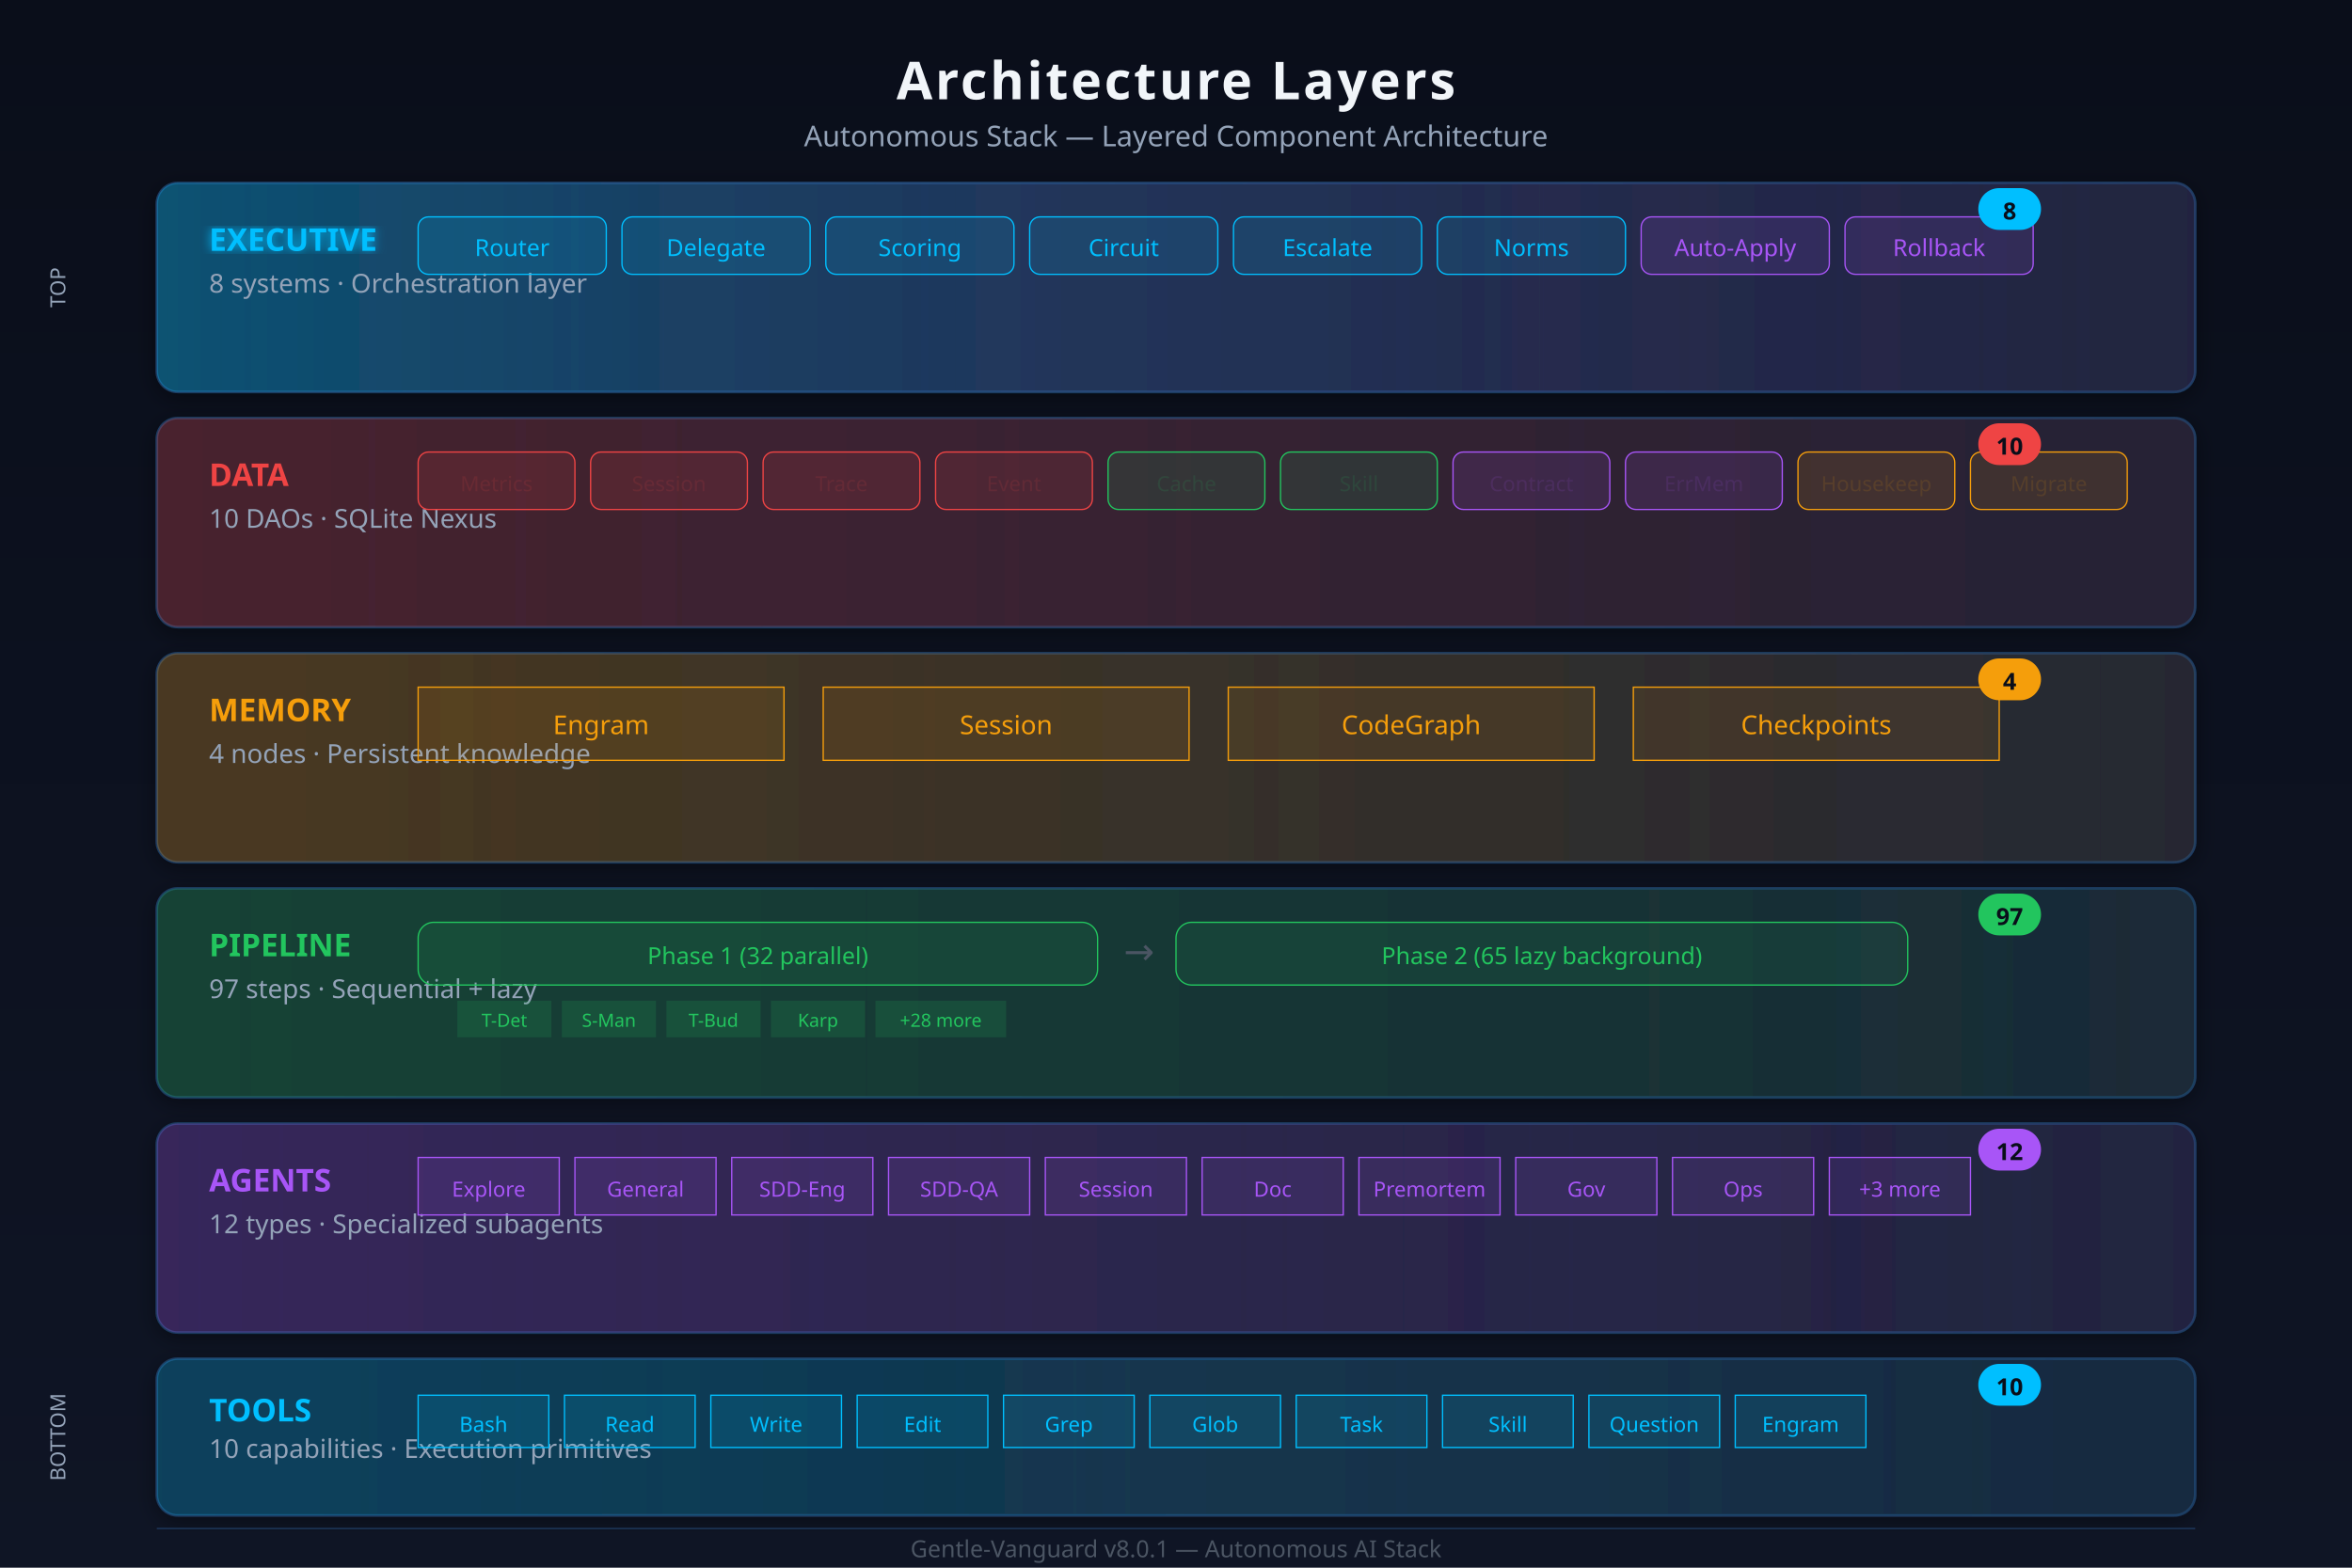
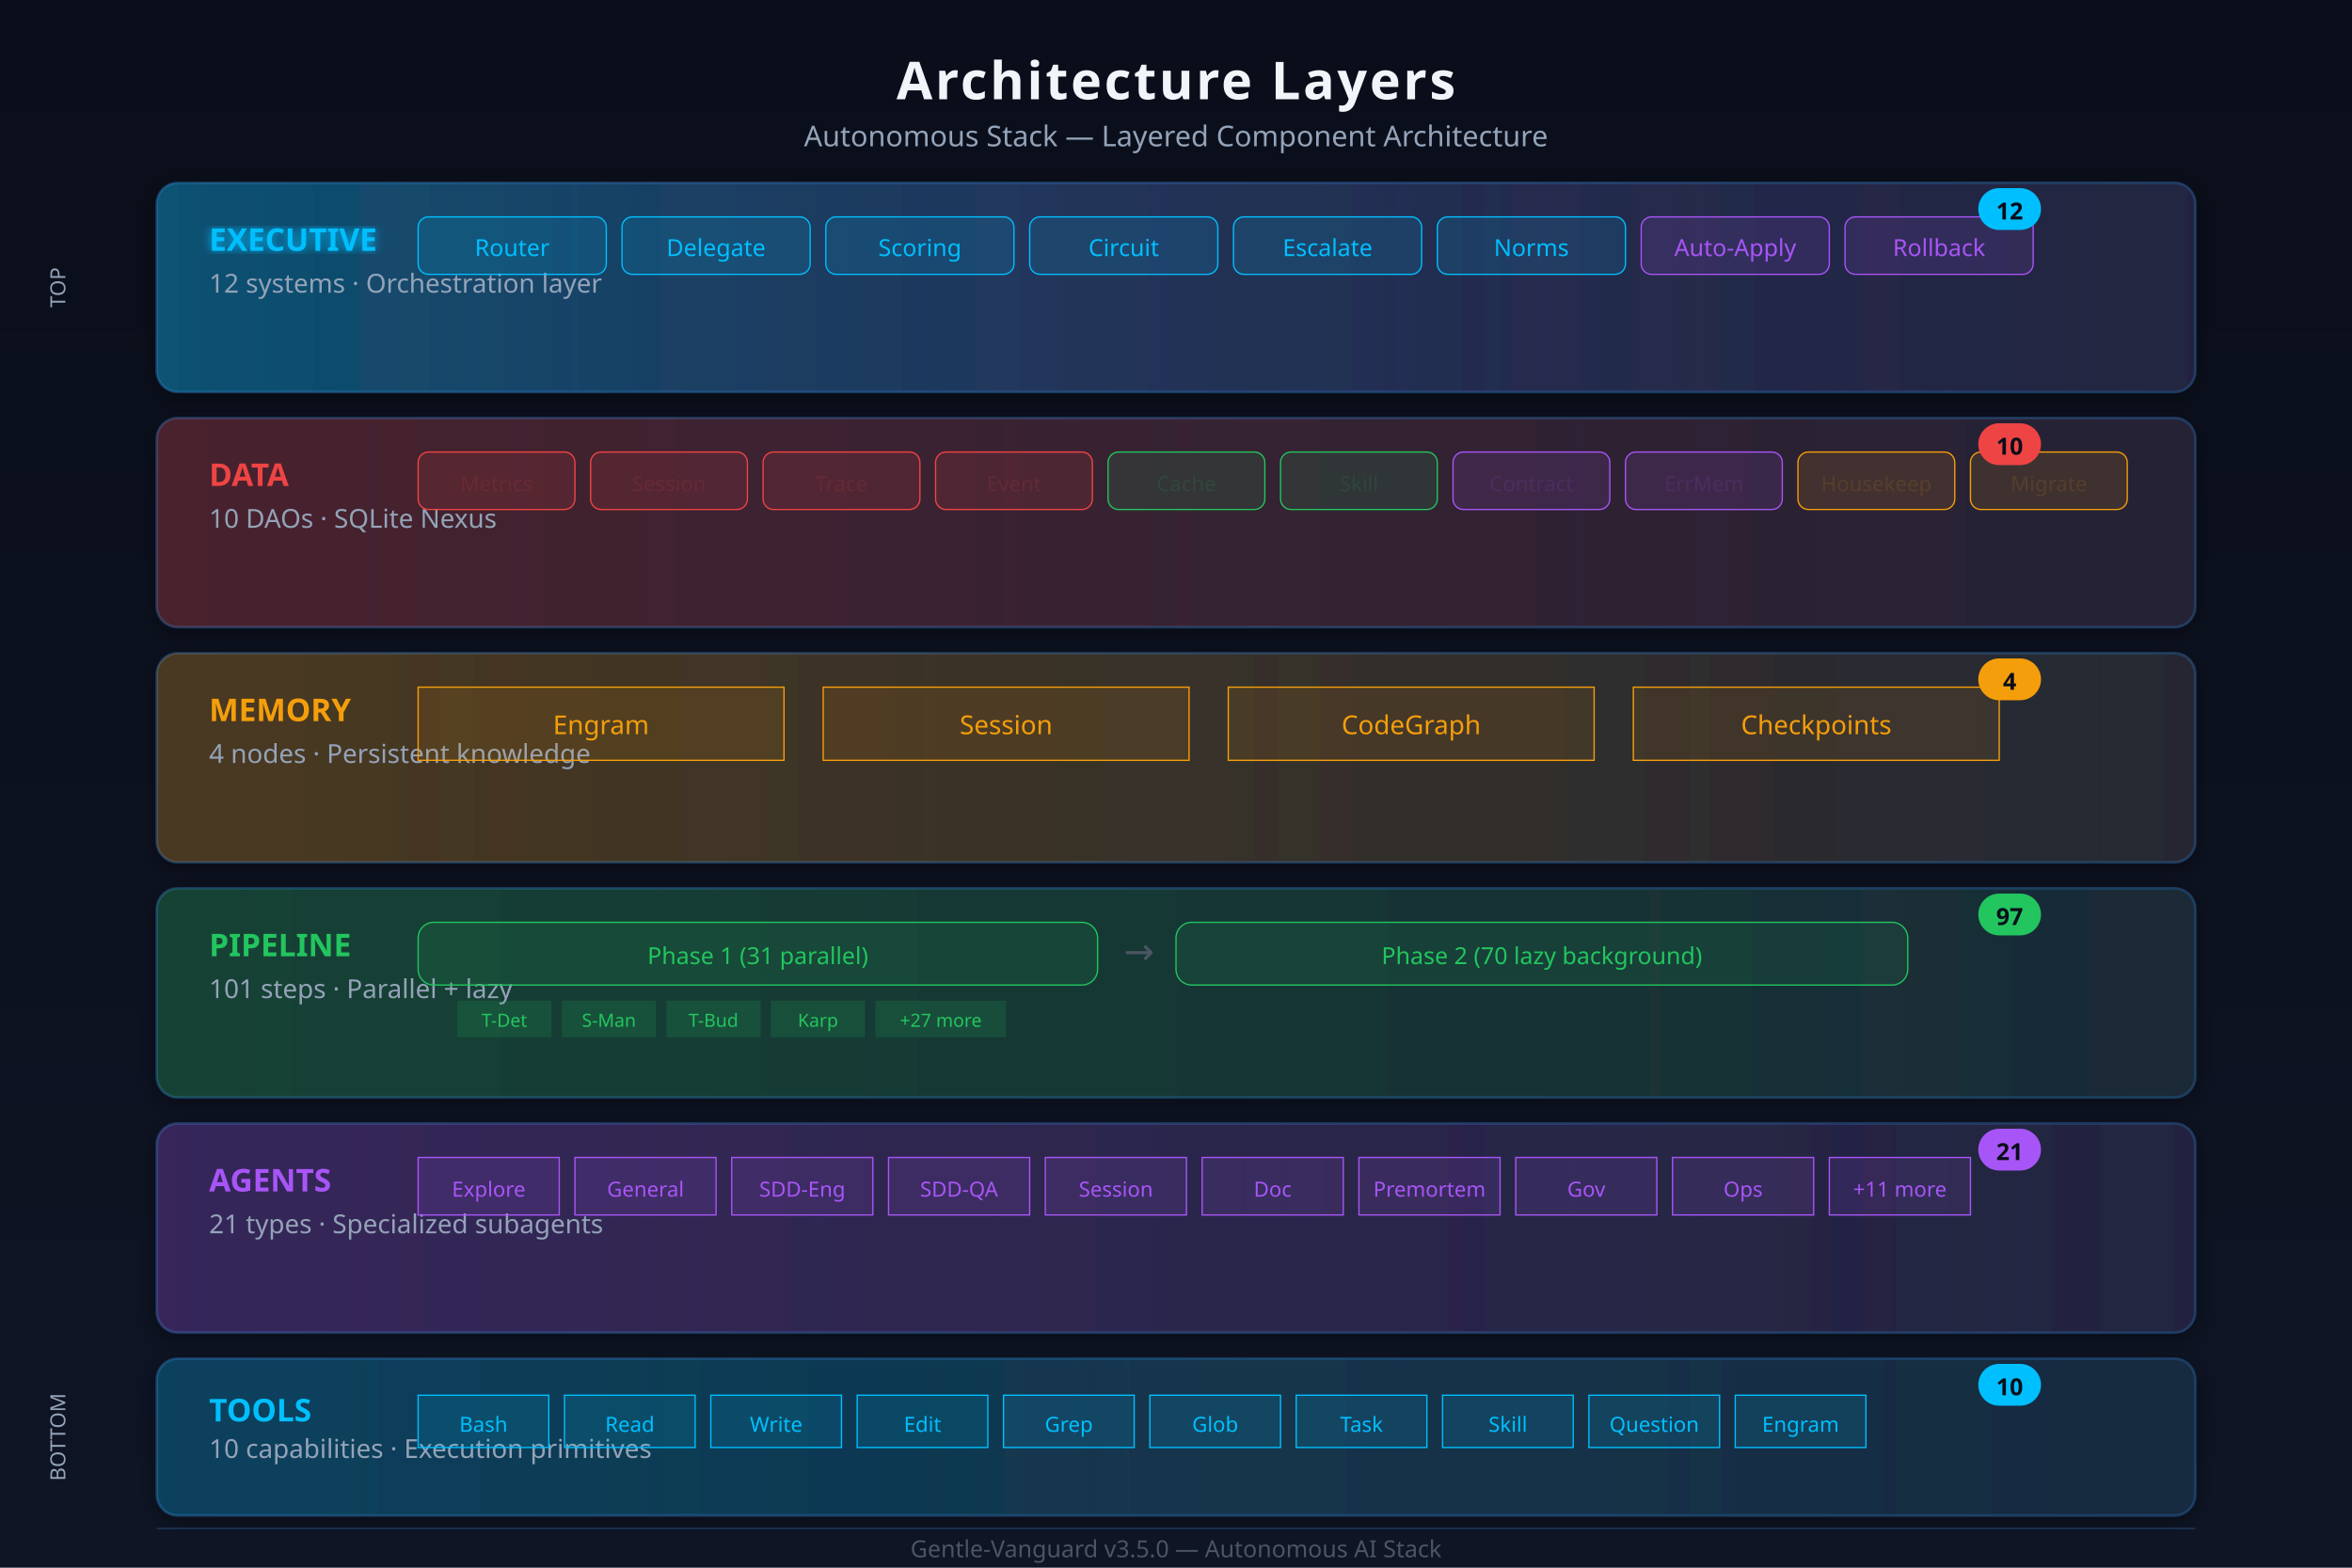
<svg xmlns="http://www.w3.org/2000/svg" viewBox="0 0 900 600">
  <defs>
    <linearGradient id="bg" x1="0" y1="0" x2="0" y2="1">
      <stop offset="0%" stop-color="#0a0e1a" />
      <stop offset="100%" stop-color="#0f1525" />
    </linearGradient>
    <linearGradient id="l1" x1="0" y1="0" x2="1" y2="0">
      <stop offset="0%" stop-color="#00bfff" stop-opacity=".25" />
      <stop offset="100%" stop-color="#00bfff" stop-opacity=".05" />
    </linearGradient>
    <linearGradient id="l2" x1="0" y1="0" x2="1" y2="0">
      <stop offset="0%" stop-color="#a855f7" stop-opacity=".25" />
      <stop offset="100%" stop-color="#a855f7" stop-opacity=".05" />
    </linearGradient>
    <linearGradient id="l3" x1="0" y1="0" x2="1" y2="0">
      <stop offset="0%" stop-color="#22c55e" stop-opacity=".25" />
      <stop offset="100%" stop-color="#22c55e" stop-opacity=".05" />
    </linearGradient>
    <linearGradient id="l4" x1="0" y1="0" x2="1" y2="0">
      <stop offset="0%" stop-color="#f59e0b" stop-opacity=".25" />
      <stop offset="100%" stop-color="#f59e0b" stop-opacity=".05" />
    </linearGradient>
    <linearGradient id="l5" x1="0" y1="0" x2="1" y2="0">
      <stop offset="0%" stop-color="#ef4444" stop-opacity=".25" />
      <stop offset="100%" stop-color="#ef4444" stop-opacity=".05" />
    </linearGradient>
    <linearGradient id="l6" x1="0" y1="0" x2="1" y2="0">
      <stop offset="0%" stop-color="#00bfff" stop-opacity=".35" />
      <stop offset="100%" stop-color="#a855f7" stop-opacity=".05" />
    </linearGradient>
    <linearGradient id="bar" x1="0" y1="0" x2="1" y2="0">
      <stop offset="0%" stop-color="#111827" />
      <stop offset="100%" stop-color="#1a2235" />
    </linearGradient>
    <filter id="g">
      <feGaussianBlur stdDeviation="2" result="b" />
      <feMerge>
        <feMergeNode in="b" />
        <feMergeNode in="SourceGraphic" />
      </feMerge>
    </filter>
    <filter id="s">
      <feDropShadow dx="0" dy="2" stdDeviation="4" flood-color="#000" flood-opacity=".4" />
    </filter>
    <marker id="a" viewBox="0 0 10 10" refX="5" refY="5" markerWidth="6" markerHeight="6" orient="auto">
      <path d="M0 0L10 5L0 10z" fill="#4b5563" />
    </marker>
  </defs>
  <rect width="900" height="600" fill="url(#bg)" />
  <text x="450" y="38" text-anchor="middle" fill="#f1f5f9" font-family="system-ui,sans-serif" font-size="20" font-weight="700" letter-spacing="1">Architecture Layers</text>
  <text x="450" y="56" text-anchor="middle" fill="#94a3b8" font-family="system-ui,sans-serif" font-size="11">Autonomous Stack — Layered Component Architecture</text>
  <line x1="450" y1="87" x2="450" y2="107" stroke="#4b5563" stroke-width="1.5" marker-end="url(#a)" />
  <line x1="450" y1="177" x2="450" y2="197" stroke="#4b5563" stroke-width="1.5" marker-end="url(#a)" />
  <line x1="450" y1="267" x2="450" y2="287" stroke="#4b5563" stroke-width="1.5" marker-end="url(#a)" />
  <line x1="450" y1="357" x2="450" y2="377" stroke="#4b5563" stroke-width="1.5" marker-end="url(#a)" />
  <line x1="450" y1="447" x2="450" y2="467" stroke="#4b5563" stroke-width="1.5" marker-end="url(#a)" />
  <g filter="url(#s)">
    <rect x="60" y="70" width="780" height="80" rx="8" fill="url(#bar)" stroke="#1e3a5f" stroke-width="1" />
    <rect x="60" y="70" width="780" height="80" rx="8" fill="url(#l6)" />
  </g>
-   <text x="80" y="96" fill="#00bfff" font-family="system-ui,sans-serif" font-size="12" font-weight="700" filter="url(#g)">EXECUTIVE</text>
-   <text x="80" y="112" fill="#94a3b8" font-family="system-ui,sans-serif" font-size="10">8 systems · Orchestration layer</text>
+   <text class="gv-node" data-tip="Executive Systems — 12 subsistemas autónomos: Auto-Apply Safe, Circuit Breaker, Auto-Escalation, Dependency Graph, AB Testing, Session Scoring, Norms Learner, Watchtower, Security Orch, State Persistence, Tracing, Cloud Connectors" x="80" y="96" fill="#00bfff" font-family="system-ui,sans-serif" font-size="12" font-weight="700" filter="url(#g)">EXECUTIVE</text>
+   <text x="80" y="112" fill="#94a3b8" font-family="system-ui,sans-serif" font-size="10">12 systems · Orchestration layer</text>
  <g fill="#00bfff" fill-opacity=".12" stroke="#00bfff" stroke-width=".5">
    <rect x="160" y="83" width="72" height="22" rx="4" />
    <rect x="238" y="83" width="72" height="22" rx="4" />
    <rect x="316" y="83" width="72" height="22" rx="4" />
    <rect x="394" y="83" width="72" height="22" rx="4" />
    <rect x="472" y="83" width="72" height="22" rx="4" />
    <rect x="550" y="83" width="72" height="22" rx="4" />
  </g>
  <g fill="#a855f7" fill-opacity=".12" stroke="#a855f7" stroke-width=".5">
    <rect x="628" y="83" width="72" height="22" rx="4" />
    <rect x="706" y="83" width="72" height="22" rx="4" />
  </g>
  <g fill="#00bfff" font-family="system-ui,sans-serif" font-size="9" text-anchor="middle">
    <text x="196" y="98">Router</text>
    <text x="274" y="98">Delegate</text>
    <text x="352" y="98">Scoring</text>
    <text x="430" y="98">Circuit</text>
    <text x="508" y="98">Escalate</text>
    <text x="586" y="98">Norms</text>
  </g>
  <g fill="#a855f7" font-family="system-ui,sans-serif" font-size="9" text-anchor="middle">
    <text x="664" y="98">Auto-Apply</text>
    <text x="742" y="98">Rollback</text>
  </g>
  <rect x="757" y="72" width="24" height="16" rx="8" fill="#00bfff" />
-   <text x="769" y="84" text-anchor="middle" fill="#0a0e1a" font-family="system-ui,sans-serif" font-size="9" font-weight="700">8</text>
+   <text x="769" y="84" text-anchor="middle" fill="#0a0e1a" font-family="system-ui,sans-serif" font-size="9" font-weight="700">12</text>
  <g filter="url(#s)">
    <rect x="60" y="160" width="780" height="80" rx="8" fill="url(#bar)" stroke="#1e3a5f" stroke-width="1" />
    <rect x="60" y="160" width="780" height="80" rx="8" fill="url(#l5)" />
  </g>
-   <text x="80" y="186" fill="#ef4444" font-family="system-ui,sans-serif" font-size="12" font-weight="700">DATA</text>
+   <text class="gv-node" data-tip="Data Layer — Nexus SQLite DB con 11 repositorios (10 DAOs + MigrationRunner), 7 migraciones, 21 tablas" x="80" y="186" fill="#ef4444" font-family="system-ui,sans-serif" font-size="12" font-weight="700">DATA</text>
  <text x="80" y="202" fill="#94a3b8" font-family="system-ui,sans-serif" font-size="10">10 DAOs · SQLite Nexus</text>
  <g fill-opacity=".12" stroke-width=".5" font-family="system-ui,sans-serif" font-size="8" text-anchor="middle">
    <rect x="160" y="173" width="60" height="22" rx="4" fill="#ef4444" stroke="#ef4444" />
    <text x="190" y="188" fill="#ef4444">Metrics</text>
    <rect x="226" y="173" width="60" height="22" rx="4" fill="#ef4444" stroke="#ef4444" />
    <text x="256" y="188" fill="#ef4444">Session</text>
    <rect x="292" y="173" width="60" height="22" rx="4" fill="#ef4444" stroke="#ef4444" />
    <text x="322" y="188" fill="#ef4444">Trace</text>
    <rect x="358" y="173" width="60" height="22" rx="4" fill="#ef4444" stroke="#ef4444" />
    <text x="388" y="188" fill="#ef4444">Event</text>
    <rect x="424" y="173" width="60" height="22" rx="4" fill="#22c55e" stroke="#22c55e" />
    <text x="454" y="188" fill="#22c55e">Cache</text>
    <rect x="490" y="173" width="60" height="22" rx="4" fill="#22c55e" stroke="#22c55e" />
    <text x="520" y="188" fill="#22c55e">Skill</text>
    <rect x="556" y="173" width="60" height="22" rx="4" fill="#a855f7" stroke="#a855f7" />
    <text x="586" y="188" fill="#a855f7">Contract</text>
    <rect x="622" y="173" width="60" height="22" rx="4" fill="#a855f7" stroke="#a855f7" />
    <text x="652" y="188" fill="#a855f7">ErrMem</text>
    <rect x="688" y="173" width="60" height="22" rx="4" fill="#f59e0b" stroke="#f59e0b" />
    <text x="718" y="188" fill="#f59e0b">Housekeep</text>
    <rect x="754" y="173" width="60" height="22" rx="4" fill="#f59e0b" stroke="#f59e0b" />
    <text x="784" y="188" fill="#f59e0b">Migrate</text>
  </g>
  <rect x="757" y="162" width="24" height="16" rx="8" fill="#ef4444" />
  <text x="769" y="174" text-anchor="middle" fill="#0a0e1a" font-family="system-ui,sans-serif" font-size="9" font-weight="700">10</text>
  <g filter="url(#s)">
    <rect x="60" y="250" width="780" height="80" rx="8" fill="url(#bar)" stroke="#1e3a5f" stroke-width="1" />
    <rect x="60" y="250" width="780" height="80" rx="8" fill="url(#l4)" />
  </g>
-   <text x="80" y="276" fill="#f59e0b" font-family="system-ui,sans-serif" font-size="12" font-weight="700">MEMORY</text>
+   <text class="gv-node" data-tip="Memory Layer — Engram (2078 obs), CodeGraph (10663 nodos), Graphify, ML Embeddings, Nexus, Knowledge Vault" x="80" y="276" fill="#f59e0b" font-family="system-ui,sans-serif" font-size="12" font-weight="700">MEMORY</text>
  <text x="80" y="292" fill="#94a3b8" font-family="system-ui,sans-serif" font-size="10">4 nodes · Persistent knowledge</text>
  <g fill="#f59e0b" fill-opacity=".1" stroke="#f59e0b" stroke-width=".5" rx="6">
    <rect x="160" y="263" width="140" height="28" />
    <rect x="315" y="263" width="140" height="28" />
    <rect x="470" y="263" width="140" height="28" />
    <rect x="625" y="263" width="140" height="28" />
  </g>
  <g fill="#f59e0b" font-family="system-ui,sans-serif" font-size="10" text-anchor="middle">
    <text x="230" y="281">Engram</text>
    <text x="385" y="281">Session</text>
    <text x="540" y="281">CodeGraph</text>
    <text x="695" y="281">Checkpoints</text>
  </g>
  <rect x="757" y="252" width="24" height="16" rx="8" fill="#f59e0b" />
  <text x="769" y="264" text-anchor="middle" fill="#0a0e1a" font-family="system-ui,sans-serif" font-size="9" font-weight="700">4</text>
  <g filter="url(#s)">
    <rect x="60" y="340" width="780" height="80" rx="8" fill="url(#bar)" stroke="#1e3a5f" stroke-width="1" />
    <rect x="60" y="340" width="780" height="80" rx="8" fill="url(#l3)" />
  </g>
-   <text x="80" y="366" fill="#22c55e" font-family="system-ui,sans-serif" font-size="12" font-weight="700">PIPELINE</text>
-   <text x="80" y="382" fill="#94a3b8" font-family="system-ui,sans-serif" font-size="10">97 steps · Sequential + lazy</text>
+   <text class="gv-node" data-tip="Pipeline — 105 pasos configurados (101 habilitados), 31 Phase 1 paralelos + 70 lazy background" x="80" y="366" fill="#22c55e" font-family="system-ui,sans-serif" font-size="12" font-weight="700">PIPELINE</text>
+   <text x="80" y="382" fill="#94a3b8" font-family="system-ui,sans-serif" font-size="10">101 steps · Parallel + lazy</text>
  <rect x="160" y="353" width="260" height="24" rx="6" fill="#22c55e" fill-opacity=".1" stroke="#22c55e" stroke-width=".5" />
-   <text x="290" y="369" text-anchor="middle" fill="#22c55e" font-family="system-ui,sans-serif" font-size="9">Phase 1 (32 parallel)</text>
+   <text x="290" y="369" text-anchor="middle" fill="#22c55e" font-family="system-ui,sans-serif" font-size="9">Phase 1 (31 parallel)</text>
  <text x="430" y="369" fill="#4b5563" font-family="system-ui,sans-serif" font-size="14">→</text>
  <rect x="450" y="353" width="280" height="24" rx="6" fill="#22c55e" fill-opacity=".1" stroke="#22c55e" stroke-width=".5" />
-   <text x="590" y="369" text-anchor="middle" fill="#22c55e" font-family="system-ui,sans-serif" font-size="9">Phase 2 (65 lazy background)</text>
+   <text x="590" y="369" text-anchor="middle" fill="#22c55e" font-family="system-ui,sans-serif" font-size="9">Phase 2 (70 lazy background)</text>
  <g fill="#22c55e" fill-opacity=".15" rx="4">
    <rect x="175" y="383" width="36" height="14" />
    <rect x="215" y="383" width="36" height="14" />
    <rect x="255" y="383" width="36" height="14" />
    <rect x="295" y="383" width="36" height="14" />
    <rect x="335" y="383" width="50" height="14" />
  </g>
  <g fill="#22c55e" font-family="system-ui,sans-serif" font-size="7" text-anchor="middle">
    <text x="193" y="393">T-Det</text>
    <text x="233" y="393">S-Man</text>
    <text x="273" y="393">T-Bud</text>
    <text x="313" y="393">Karp</text>
-     <text x="360" y="393">+28 more</text>
+     <text x="360" y="393">+27 more</text>
  </g>
  <rect x="757" y="342" width="24" height="16" rx="8" fill="#22c55e" />
  <text x="769" y="354" text-anchor="middle" fill="#0a0e1a" font-family="system-ui,sans-serif" font-size="9" font-weight="700">97</text>
  <g filter="url(#s)">
    <rect x="60" y="430" width="780" height="80" rx="8" fill="url(#bar)" stroke="#1e3a5f" stroke-width="1" />
    <rect x="60" y="430" width="780" height="80" rx="8" fill="url(#l2)" />
  </g>
-   <text x="80" y="456" fill="#a855f7" font-family="system-ui,sans-serif" font-size="12" font-weight="700">AGENTS</text>
-   <text x="80" y="472" fill="#94a3b8" font-family="system-ui,sans-serif" font-size="10">12 types · Specialized subagents</text>
+   <text class="gv-node" data-tip="Agents — 21 subagentes especializados: orchestrator, sdd-explore/design/apply/verify, doc, ops, gov, session, premortem, maintenance, self-diag, sia + business" x="80" y="456" fill="#a855f7" font-family="system-ui,sans-serif" font-size="12" font-weight="700">AGENTS</text>
+   <text x="80" y="472" fill="#94a3b8" font-family="system-ui,sans-serif" font-size="10">21 types · Specialized subagents</text>
  <g fill="#a855f7" fill-opacity=".12" stroke="#a855f7" stroke-width=".5" rx="4">
    <rect x="160" y="443" width="54" height="22" />
    <rect x="220" y="443" width="54" height="22" />
    <rect x="280" y="443" width="54" height="22" />
    <rect x="340" y="443" width="54" height="22" />
    <rect x="400" y="443" width="54" height="22" />
    <rect x="460" y="443" width="54" height="22" />
    <rect x="520" y="443" width="54" height="22" />
    <rect x="580" y="443" width="54" height="22" />
    <rect x="640" y="443" width="54" height="22" />
    <rect x="700" y="443" width="54" height="22" />
  </g>
  <g fill="#a855f7" font-family="system-ui,sans-serif" font-size="8" text-anchor="middle">
    <text x="187" y="458">Explore</text>
    <text x="247" y="458">General</text>
    <text x="307" y="458">SDD-Eng</text>
    <text x="367" y="458">SDD-QA</text>
    <text x="427" y="458">Session</text>
    <text x="487" y="458">Doc</text>
    <text x="547" y="458">Premortem</text>
    <text x="607" y="458">Gov</text>
    <text x="667" y="458">Ops</text>
-     <text x="727" y="458">+3 more</text>
+     <text x="727" y="458">+11 more</text>
  </g>
  <rect x="757" y="432" width="24" height="16" rx="8" fill="#a855f7" />
-   <text x="769" y="444" text-anchor="middle" fill="#0a0e1a" font-family="system-ui,sans-serif" font-size="9" font-weight="700">12</text>
+   <text x="769" y="444" text-anchor="middle" fill="#0a0e1a" font-family="system-ui,sans-serif" font-size="9" font-weight="700">21</text>
  <g filter="url(#s)">
    <rect x="60" y="520" width="780" height="60" rx="8" fill="url(#bar)" stroke="#1e3a5f" stroke-width="1" />
    <rect x="60" y="520" width="780" height="60" rx="8" fill="url(#l1)" />
  </g>
-   <text x="80" y="544" fill="#00bfff" font-family="system-ui,sans-serif" font-size="12" font-weight="700">TOOLS</text>
+   <text class="gv-node" data-tip="Tools — 10 integraciones IDE: OpenCode, Claude Code, Cursor, Windsurf, Cline, Codex, Copilot, Continue.dev, Aider, Roo Code" x="80" y="544" fill="#00bfff" font-family="system-ui,sans-serif" font-size="12" font-weight="700">TOOLS</text>
  <text x="80" y="558" fill="#94a3b8" font-family="system-ui,sans-serif" font-size="10">10 capabilities · Execution primitives</text>
  <g fill="#00bfff" fill-opacity=".12" stroke="#00bfff" stroke-width=".5" rx="4">
    <rect x="160" y="534" width="50" height="20" />
    <rect x="216" y="534" width="50" height="20" />
    <rect x="272" y="534" width="50" height="20" />
    <rect x="328" y="534" width="50" height="20" />
    <rect x="384" y="534" width="50" height="20" />
    <rect x="440" y="534" width="50" height="20" />
    <rect x="496" y="534" width="50" height="20" />
    <rect x="552" y="534" width="50" height="20" />
    <rect x="608" y="534" width="50" height="20" />
    <rect x="664" y="534" width="50" height="20" />
  </g>
  <g fill="#00bfff" font-family="system-ui,sans-serif" font-size="8" text-anchor="middle">
    <text x="185" y="548">Bash</text>
    <text x="241" y="548">Read</text>
    <text x="297" y="548">Write</text>
    <text x="353" y="548">Edit</text>
    <text x="409" y="548">Grep</text>
    <text x="465" y="548">Glob</text>
    <text x="521" y="548">Task</text>
    <text x="577" y="548">Skill</text>
    <text x="633" y="548">Question</text>
    <text x="689" y="548">Engram</text>
  </g>
  <rect x="757" y="522" width="24" height="16" rx="8" fill="#00bfff" />
  <text x="769" y="534" text-anchor="middle" fill="#0a0e1a" font-family="system-ui,sans-serif" font-size="9" font-weight="700">10</text>
  <text x="25" y="110" text-anchor="middle" fill="#94a3b8" font-family="system-ui,sans-serif" font-size="8" transform="rotate(-90,25,110)">TOP</text>
  <text x="25" y="550" text-anchor="middle" fill="#94a3b8" font-family="system-ui,sans-serif" font-size="8" transform="rotate(-90,25,550)">BOTTOM</text>
  <line x1="60" y1="585" x2="840" y2="585" stroke="#1e3a5f" stroke-width=".5" />
-   <text x="450" y="596" text-anchor="middle" fill="#4b5563" font-family="system-ui,sans-serif" font-size="9">Gentle-Vanguard v8.0.1 — Autonomous AI Stack</text>
+   <text x="450" y="596" text-anchor="middle" fill="#4b5563" font-family="system-ui,sans-serif" font-size="9">Gentle-Vanguard v3.5.0 — Autonomous AI Stack</text>
</svg>
